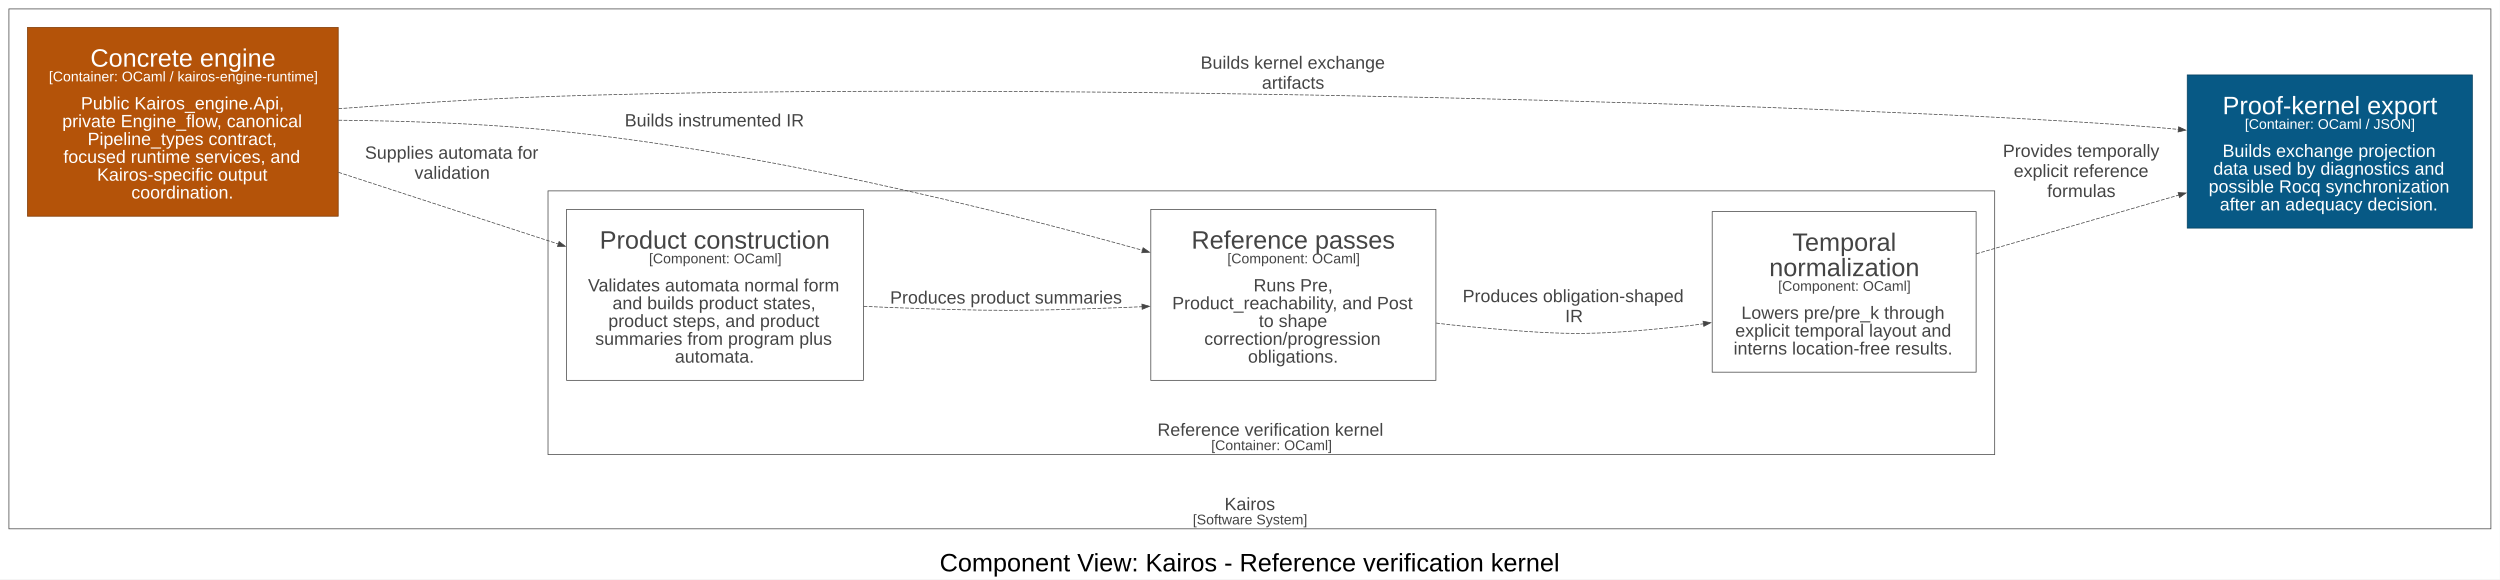
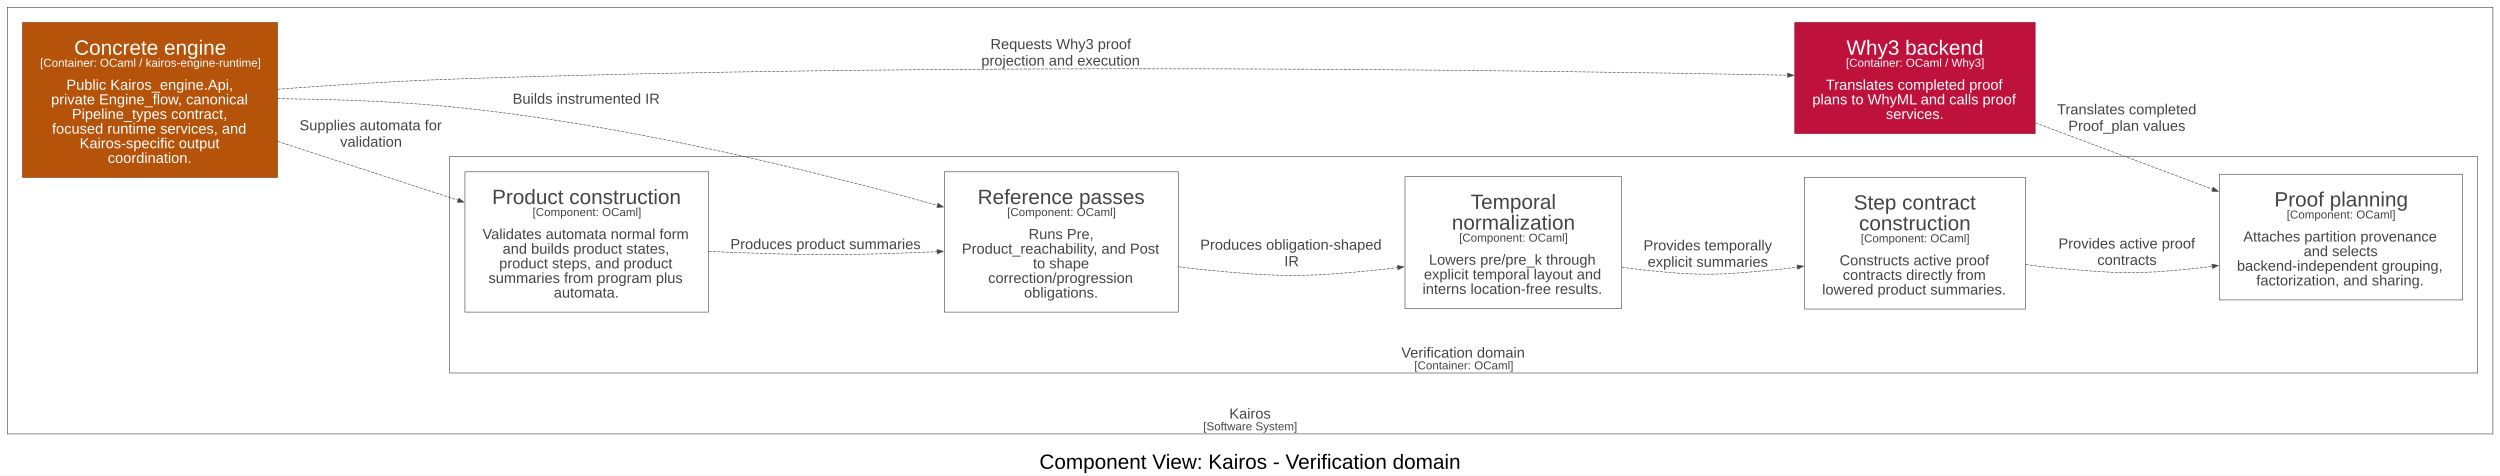
- <svg xmlns="http://www.w3.org/2000/svg" width="3366pt" height="780pt" viewBox="0.00 0.00 3366.00 780.00">
+ <svg xmlns="http://www.w3.org/2000/svg" width="4102pt" height="780pt" viewBox="0.00 0.00 4102.00 780.00">
  <g id="graph0" class="graph" transform="scale(1 1) rotate(0) translate(4 776)">
-     <polygon fill="white" stroke="none" points="-4,4 -4,-776 3361.75,-776 3361.75,4 -4,4" />
-     <text xml:space="preserve" text-anchor="start" x="1261.13" y="-6.7" font-family="Arial" font-size="34.00">Component View: Kairos - Reference verification kernel</text>
+     <polygon fill="white" stroke="none" points="-4,4 -4,-776 4098.35,-776 4098.35,4 -4,4" />
+     <text xml:space="preserve" text-anchor="start" x="1701.43" y="-6.7" font-family="Arial" font-size="34.00">Component View: Kairos - Verification domain</text>
    <g id="clust1" class="cluster">
-       <polygon fill="none" stroke="#444444" points="8,-64 8,-764 3349.75,-764 3349.75,-64 8,-64" />
-       <text xml:space="preserve" text-anchor="start" x="1644.75" y="-89.2" font-family="Arial" font-size="24.00" fill="#444444">Kairos</text>
-       <text xml:space="preserve" text-anchor="start" x="1602" y="-69.95" font-family="Arial" font-size="19.00" fill="#444444">[Software System]</text>
+       <polygon fill="none" stroke="#444444" points="8,-64 8,-764 4086.35,-764 4086.35,-64 8,-64" />
+       <text xml:space="preserve" text-anchor="start" x="2013.05" y="-89.2" font-family="Arial" font-size="24.00" fill="#444444">Kairos</text>
+       <text xml:space="preserve" text-anchor="start" x="1970.3" y="-69.95" font-family="Arial" font-size="19.00" fill="#444444">[Software System]</text>
    </g>
    <g id="clust2" class="cluster">
-       <polygon fill="none" stroke="#444444" points="733.85,-164 733.85,-519 2681.65,-519 2681.65,-164 733.85,-164" />
-       <text xml:space="preserve" text-anchor="start" x="1554.38" y="-189.2" font-family="Arial" font-size="24.00" fill="#444444">Reference verification kernel</text>
-       <text xml:space="preserve" text-anchor="start" x="1626.75" y="-169.95" font-family="Arial" font-size="19.00" fill="#444444">[Container: OCaml]</text>
+       <polygon fill="none" stroke="#444444" points="733.85,-164 733.85,-519 4061.35,-519 4061.35,-164 733.85,-164" />
+       <text xml:space="preserve" text-anchor="start" x="2295.23" y="-189.2" font-family="Arial" font-size="24.00" fill="#444444">Verification domain</text>
+       <text xml:space="preserve" text-anchor="start" x="2316.6" y="-169.95" font-family="Arial" font-size="19.00" fill="#444444">[Container: OCaml]</text>
    </g>
    <g id="22" class="node">
      <polygon fill="#ffffff" stroke="#444444" points="1158.45,-494.1 758.85,-494.1 758.85,-263.9 1158.45,-263.9 1158.45,-494.1" />
      <text xml:space="preserve" text-anchor="start" x="803.4" y="-441.2" font-family="Arial" font-size="34.00" fill="#444444">Product construction</text>
      <text xml:space="preserve" text-anchor="start" x="869.78" y="-421.45" font-family="Arial" font-size="19.00" fill="#444444">[Component: OCaml]</text>
      <text xml:space="preserve" text-anchor="start" x="787.65" y="-383.7" font-family="Arial" font-size="24.00" fill="#444444">Validates automata normal form</text>
      <text xml:space="preserve" text-anchor="start" x="820.65" y="-359.7" font-family="Arial" font-size="24.00" fill="#444444">and builds product states,</text>
      <text xml:space="preserve" text-anchor="start" x="815.03" y="-335.7" font-family="Arial" font-size="24.00" fill="#444444">product steps, and product</text>
      <text xml:space="preserve" text-anchor="start" x="797.4" y="-311.7" font-family="Arial" font-size="24.00" fill="#444444">summaries from program plus</text>
      <text xml:space="preserve" text-anchor="start" x="904.65" y="-287.7" font-family="Arial" font-size="24.00" fill="#444444">automata.</text>
    </g>
    <g id="23" class="node">
      <polygon fill="#ffffff" stroke="#444444" points="1929.3,-494.1 1545.45,-494.1 1545.45,-263.9 1929.3,-263.9 1929.3,-494.1" />
      <text xml:space="preserve" text-anchor="start" x="1600.13" y="-441.2" font-family="Arial" font-size="34.00" fill="#444444">Reference passes</text>
      <text xml:space="preserve" text-anchor="start" x="1648.5" y="-421.45" font-family="Arial" font-size="19.00" fill="#444444">[Component: OCaml]</text>
      <text xml:space="preserve" text-anchor="start" x="1683.75" y="-383.7" font-family="Arial" font-size="24.00" fill="#444444">Runs Pre,</text>
      <text xml:space="preserve" text-anchor="start" x="1574.25" y="-359.7" font-family="Arial" font-size="24.00" fill="#444444">Product_reachability, and Post</text>
      <text xml:space="preserve" text-anchor="start" x="1690.88" y="-335.7" font-family="Arial" font-size="24.00" fill="#444444">to shape</text>
      <text xml:space="preserve" text-anchor="start" x="1617.38" y="-311.7" font-family="Arial" font-size="24.00" fill="#444444">correction/progression</text>
      <text xml:space="preserve" text-anchor="start" x="1676.25" y="-287.7" font-family="Arial" font-size="24.00" fill="#444444">obligations.</text>
    </g>
-     <g id="64" class="edge">
+     <g id="60" class="edge">
      <path fill="none" stroke="#444444" stroke-dasharray="5,2" d="M1158.79,-363.58C1170.85,-362.96 1182.81,-362.42 1194.45,-362 1334.36,-356.94 1369.55,-356.77 1509.45,-362 1517.46,-362.3 1525.62,-362.66 1533.86,-363.06" />
      <polygon fill="#444444" stroke="#444444" points="1533.47,-366.55 1543.63,-363.57 1533.83,-359.56 1533.47,-366.55" />
      <text xml:space="preserve" text-anchor="start" x="1194.45" y="-367.25" font-family="Arial" font-size="24.00" fill="#444444">Produces product summaries</text>
    </g>
    <g id="24" class="node">
-       <polygon fill="#ffffff" stroke="#444444" points="2656.65,-491.1 2301.3,-491.1 2301.3,-274.9 2656.65,-274.9 2656.65,-491.1" />
-       <text xml:space="preserve" text-anchor="start" x="2409.23" y="-438.2" font-family="Arial" font-size="34.00" fill="#444444">Temporal</text>
-       <text xml:space="preserve" text-anchor="start" x="2378.1" y="-404.2" font-family="Arial" font-size="34.00" fill="#444444">normalization</text>
-       <text xml:space="preserve" text-anchor="start" x="2390.1" y="-384.45" font-family="Arial" font-size="19.00" fill="#444444">[Component: OCaml]</text>
-       <text xml:space="preserve" text-anchor="start" x="2340.6" y="-346.7" font-family="Arial" font-size="24.00" fill="#444444">Lowers pre/pre_k through</text>
-       <text xml:space="preserve" text-anchor="start" x="2332.35" y="-322.7" font-family="Arial" font-size="24.00" fill="#444444">explicit temporal layout and</text>
-       <text xml:space="preserve" text-anchor="start" x="2330.1" y="-298.7" font-family="Arial" font-size="24.00" fill="#444444">interns location-free results.</text>
+       <polygon fill="#ffffff" stroke="#444444" points="2656.65,-486.1 2301.3,-486.1 2301.3,-269.9 2656.65,-269.9 2656.65,-486.1" />
+       <text xml:space="preserve" text-anchor="start" x="2409.23" y="-433.2" font-family="Arial" font-size="34.00" fill="#444444">Temporal</text>
+       <text xml:space="preserve" text-anchor="start" x="2378.1" y="-399.2" font-family="Arial" font-size="34.00" fill="#444444">normalization</text>
+       <text xml:space="preserve" text-anchor="start" x="2390.1" y="-379.45" font-family="Arial" font-size="19.00" fill="#444444">[Component: OCaml]</text>
+       <text xml:space="preserve" text-anchor="start" x="2340.6" y="-341.7" font-family="Arial" font-size="24.00" fill="#444444">Lowers pre/pre_k through</text>
+       <text xml:space="preserve" text-anchor="start" x="2332.35" y="-317.7" font-family="Arial" font-size="24.00" fill="#444444">explicit temporal layout and</text>
+       <text xml:space="preserve" text-anchor="start" x="2330.1" y="-293.7" font-family="Arial" font-size="24.00" fill="#444444">interns location-free results.</text>
    </g>
-     <g id="65" class="edge">
-       <path fill="none" stroke="#444444" stroke-dasharray="5,2" d="M1929.62,-341.04C1941.66,-339.45 1953.63,-338.07 1965.3,-337 2098.08,-324.82 2132.72,-322.83 2265.3,-337 2273.31,-337.86 2281.45,-338.89 2289.66,-340.06" />
-       <polygon fill="#444444" stroke="#444444" points="2288.98,-343.5 2299.39,-341.52 2290.02,-336.58 2288.98,-343.5" />
-       <text xml:space="preserve" text-anchor="start" x="1965.3" y="-369.25" font-family="Arial" font-size="24.00" fill="#444444">Produces obligation-shaped</text>
-       <text xml:space="preserve" text-anchor="start" x="2103.3" y="-342.25" font-family="Arial" font-size="24.00" fill="#444444">IR</text>
+     <g id="61" class="edge">
+       <path fill="none" stroke="#444444" stroke-dasharray="5,2" d="M1929.57,-338.33C1941.63,-336.62 1953.61,-335.15 1965.3,-334 2098,-320.97 2132.66,-320.42 2265.3,-334 2273.29,-334.82 2281.43,-335.81 2289.63,-336.93" />
+       <polygon fill="#444444" stroke="#444444" points="2288.95,-340.37 2299.35,-338.32 2289.95,-333.44 2288.95,-340.37" />
+       <text xml:space="preserve" text-anchor="start" x="1965.3" y="-366.25" font-family="Arial" font-size="24.00" fill="#444444">Produces obligation-shaped</text>
+       <text xml:space="preserve" text-anchor="start" x="2103.3" y="-339.25" font-family="Arial" font-size="24.00" fill="#444444">IR</text>
    </g>
    <g id="25" class="node">
-       <polygon fill="#075985" stroke="#043e5d" points="3324.75,-675.1 2940.9,-675.1 2940.9,-468.9 3324.75,-468.9 3324.75,-675.1" />
-       <text xml:space="preserve" text-anchor="start" x="2988.45" y="-622.2" font-family="Arial" font-size="34.00" fill="#ffffff">Proof-kernel export</text>
-       <text xml:space="preserve" text-anchor="start" x="3018.45" y="-602.45" font-family="Arial" font-size="19.00" fill="#ffffff">[Container: OCaml / JSON]</text>
-       <text xml:space="preserve" text-anchor="start" x="2988.45" y="-564.7" font-family="Arial" font-size="24.00" fill="#ffffff">Builds exchange projection</text>
-       <text xml:space="preserve" text-anchor="start" x="2976.08" y="-540.7" font-family="Arial" font-size="24.00" fill="#ffffff">data used by diagnostics and</text>
-       <text xml:space="preserve" text-anchor="start" x="2969.7" y="-516.7" font-family="Arial" font-size="24.00" fill="#ffffff">possible Rocq synchronization</text>
-       <text xml:space="preserve" text-anchor="start" x="2984.7" y="-492.7" font-family="Arial" font-size="24.00" fill="#ffffff">after an adequacy decision.</text>
+       <polygon fill="#ffffff" stroke="#444444" points="3319.13,-485.1 2957.03,-485.1 2957.03,-268.9 3319.13,-268.9 3319.13,-485.1" />
+       <text xml:space="preserve" text-anchor="start" x="3037.58" y="-432.2" font-family="Arial" font-size="34.00" fill="#444444">Step contract</text>
+       <text xml:space="preserve" text-anchor="start" x="3046.2" y="-398.2" font-family="Arial" font-size="34.00" fill="#444444">construction</text>
+       <text xml:space="preserve" text-anchor="start" x="3049.2" y="-378.45" font-family="Arial" font-size="19.00" fill="#444444">[Component: OCaml]</text>
+       <text xml:space="preserve" text-anchor="start" x="3014.33" y="-340.7" font-family="Arial" font-size="24.00" fill="#444444">Constructs active proof</text>
+       <text xml:space="preserve" text-anchor="start" x="3019.58" y="-316.7" font-family="Arial" font-size="24.00" fill="#444444">contracts directly from</text>
+       <text xml:space="preserve" text-anchor="start" x="2985.83" y="-292.7" font-family="Arial" font-size="24.00" fill="#444444">lowered product summaries.</text>
    </g>
-     <g id="67" class="edge">
-       <path fill="none" stroke="#444444" stroke-dasharray="5,2" d="M2656.8,-434.27C2741.13,-458.72 2842.44,-488.09 2929.79,-513.42" />
-       <polygon fill="#444444" stroke="#444444" points="2928.62,-516.72 2939.19,-516.15 2930.57,-510 2928.62,-516.72" />
-       <text xml:space="preserve" text-anchor="start" x="2692.65" y="-564.72" font-family="Arial" font-size="24.00" fill="#444444">Provides temporally</text>
-       <text xml:space="preserve" text-anchor="start" x="2707.28" y="-537.72" font-family="Arial" font-size="24.00" fill="#444444">explicit reference</text>
-       <text xml:space="preserve" text-anchor="start" x="2752.28" y="-510.72" font-family="Arial" font-size="24.00" fill="#444444">formulas</text>
+     <g id="62" class="edge">
+       <path fill="none" stroke="#444444" stroke-dasharray="5,2" d="M2657.08,-337.64C2669.08,-335.8 2681.01,-334.22 2692.65,-333 2786.47,-323.18 2810.98,-324.18 2904.9,-333 2918.19,-334.25 2931.86,-335.89 2945.59,-337.81" />
+       <polygon fill="#444444" stroke="#444444" points="2944.72,-341.22 2955.11,-339.18 2945.72,-334.29 2944.72,-341.22" />
+       <text xml:space="preserve" text-anchor="start" x="2692.65" y="-365.25" font-family="Arial" font-size="24.00" fill="#444444">Provides temporally</text>
+       <text xml:space="preserve" text-anchor="start" x="2699.4" y="-338.25" font-family="Arial" font-size="24.00" fill="#444444">explicit summaries</text>
+     </g>
+     <g id="26" class="node">
+       <polygon fill="#ffffff" stroke="#444444" points="4036.35,-490.1 3637.5,-490.1 3637.5,-283.9 4036.35,-283.9 4036.35,-490.1" />
+       <text xml:space="preserve" text-anchor="start" x="3727.8" y="-437.2" font-family="Arial" font-size="34.00" fill="#444444">Proof planning</text>
+       <text xml:space="preserve" text-anchor="start" x="3748.05" y="-417.45" font-family="Arial" font-size="19.00" fill="#444444">[Component: OCaml]</text>
+       <text xml:space="preserve" text-anchor="start" x="3676.8" y="-379.7" font-family="Arial" font-size="24.00" fill="#444444">Attaches partition provenance</text>
+       <text xml:space="preserve" text-anchor="start" x="3775.8" y="-355.7" font-family="Arial" font-size="24.00" fill="#444444">and selects</text>
+       <text xml:space="preserve" text-anchor="start" x="3666.3" y="-331.7" font-family="Arial" font-size="24.00" fill="#444444">backend-independent grouping,</text>
+       <text xml:space="preserve" text-anchor="start" x="3698.18" y="-307.7" font-family="Arial" font-size="24.00" fill="#444444">factorization, and sharing.</text>
+     </g>
+     <g id="63" class="edge">
+       <path fill="none" stroke="#444444" stroke-dasharray="5,2" d="M3319.6,-341.96C3337,-339.54 3354.43,-337.47 3371.25,-336 3473.19,-327.07 3499.75,-325.06 3601.5,-336 3609.54,-336.86 3617.71,-337.89 3625.95,-339.05" />
+       <polygon fill="#444444" stroke="#444444" points="3625.31,-342.5 3635.71,-340.49 3626.33,-335.57 3625.31,-342.5" />
+       <text xml:space="preserve" text-anchor="start" x="3373.5" y="-368.25" font-family="Arial" font-size="24.00" fill="#444444">Provides active proof</text>
+       <text xml:space="preserve" text-anchor="start" x="3437.25" y="-341.25" font-family="Arial" font-size="24.00" fill="#444444">contracts</text>
    </g>
    <g id="10" class="node">
      <polygon fill="#b45309" stroke="#7d3a06" points="451.35,-739.1 33,-739.1 33,-484.9 451.35,-484.9 451.35,-739.1" />
      <text xml:space="preserve" text-anchor="start" x="117.68" y="-686.2" font-family="Arial" font-size="34.00" fill="#ffffff">Concrete engine</text>
      <text xml:space="preserve" text-anchor="start" x="61.8" y="-666.45" font-family="Arial" font-size="19.00" fill="#ffffff">[Container: OCaml / kairos-engine-runtime]</text>
      <text xml:space="preserve" text-anchor="start" x="104.93" y="-628.7" font-family="Arial" font-size="24.00" fill="#ffffff">Public Kairos_engine.Api,</text>
      <text xml:space="preserve" text-anchor="start" x="79.8" y="-604.7" font-family="Arial" font-size="24.00" fill="#ffffff">private Engine_flow, canonical</text>
      <text xml:space="preserve" text-anchor="start" x="113.93" y="-580.7" font-family="Arial" font-size="24.00" fill="#ffffff">Pipeline_types contract,</text>
      <text xml:space="preserve" text-anchor="start" x="81.3" y="-556.7" font-family="Arial" font-size="24.00" fill="#ffffff">focused runtime services, and</text>
      <text xml:space="preserve" text-anchor="start" x="126.68" y="-532.7" font-family="Arial" font-size="24.00" fill="#ffffff">Kairos-specific output</text>
      <text xml:space="preserve" text-anchor="start" x="172.8" y="-508.7" font-family="Arial" font-size="24.00" fill="#ffffff">coordination.</text>
    </g>
-     <g id="79" class="edge">
+     <g id="72" class="edge">
      <path fill="none" stroke="#444444" stroke-dasharray="5,2" d="M451.75,-543.98C544.95,-513.59 654.59,-477.83 747.92,-447.39" />
      <polygon fill="#444444" stroke="#444444" points="748.78,-450.8 757.2,-444.37 746.61,-444.14 748.78,-450.8" />
      <text xml:space="preserve" text-anchor="start" x="487.35" y="-562.23" font-family="Arial" font-size="24.00" fill="#444444">Supplies automata for</text>
      <text xml:space="preserve" text-anchor="start" x="554.1" y="-535.23" font-family="Arial" font-size="24.00" fill="#444444">validation</text>
    </g>
-     <g id="83" class="edge">
+     <g id="76" class="edge">
      <path fill="none" stroke="#444444" stroke-dasharray="5,2" d="M451.61,-614.13C535.98,-613.3 634.21,-610.21 722.85,-602 1008.67,-575.54 1331.28,-495.64 1534.19,-439.07" />
      <polygon fill="#444444" stroke="#444444" points="1535.12,-442.44 1543.81,-436.38 1533.23,-435.7 1535.12,-442.44" />
      <text xml:space="preserve" text-anchor="start" x="837.15" y="-605.78" font-family="Arial" font-size="24.00" fill="#444444">Builds instrumented IR</text>
    </g>
+     <g id="27" class="node">
+       <polygon fill="#be123c" stroke="#850c2a" points="3335.25,-739.1 2940.9,-739.1 2940.9,-556.9 3335.25,-556.9 3335.25,-739.1" />
+       <text xml:space="preserve" text-anchor="start" x="3025.58" y="-686.2" font-family="Arial" font-size="34.00" fill="#ffffff">Why3 backend</text>
+       <text xml:space="preserve" text-anchor="start" x="3024.83" y="-666.45" font-family="Arial" font-size="19.00" fill="#ffffff">[Container: OCaml / Why3]</text>
+       <text xml:space="preserve" text-anchor="start" x="2991.83" y="-628.7" font-family="Arial" font-size="24.00" fill="#ffffff">Translates completed proof</text>
+       <text xml:space="preserve" text-anchor="start" x="2969.7" y="-604.7" font-family="Arial" font-size="24.00" fill="#ffffff">plans to WhyML and calls proof</text>
+       <text xml:space="preserve" text-anchor="start" x="3090.45" y="-580.7" font-family="Arial" font-size="24.00" fill="#ffffff">services.</text>
+     </g>
    <g id="41" class="edge">
-       <path fill="none" stroke="#444444" stroke-dasharray="5,2" d="M451.63,-629.64C538.77,-636.19 641.15,-642.79 733.85,-646 1374.11,-668.16 2532.63,-634.62 2904.9,-604 2912.87,-603.34 2921,-602.59 2929.19,-601.77" />
-       <polygon fill="#444444" stroke="#444444" points="2929.32,-605.27 2938.9,-600.75 2928.59,-598.31 2929.32,-605.27" />
-       <text xml:space="preserve" text-anchor="start" x="1612.5" y="-683.47" font-family="Arial" font-size="24.00" fill="#444444">Builds kernel exchange</text>
-       <text xml:space="preserve" text-anchor="start" x="1695" y="-656.47" font-family="Arial" font-size="24.00" fill="#444444">artifacts</text>
+       <path fill="none" stroke="#444444" stroke-dasharray="5,2" d="M451.63,-629.6C538.78,-636.14 641.15,-642.75 733.85,-646 1545.8,-674.44 2513,-660.77 2929.49,-652.6" />
+       <polygon fill="#444444" stroke="#444444" points="2929.3,-656.1 2939.23,-652.41 2929.16,-649.1 2929.3,-656.1" />
+       <text xml:space="preserve" text-anchor="start" x="1621.13" y="-695.4" font-family="Arial" font-size="24.00" fill="#444444">Requests Why3 proof</text>
+       <text xml:space="preserve" text-anchor="start" x="1606.13" y="-668.4" font-family="Arial" font-size="24.00" fill="#444444">projection and execution</text>
+     </g>
+     <g id="47" class="edge">
+       <path fill="none" stroke="#444444" stroke-dasharray="5,2" d="M3335.51,-574.43C3426.3,-540.42 3534.21,-500 3626.54,-465.42" />
+       <polygon fill="#444444" stroke="#444444" points="3627.59,-468.77 3635.73,-461.98 3625.14,-462.21 3627.59,-468.77" />
+       <text xml:space="preserve" text-anchor="start" x="3371.25" y="-588.38" font-family="Arial" font-size="24.00" fill="#444444">Translates completed</text>
+       <text xml:space="preserve" text-anchor="start" x="3389.63" y="-561.38" font-family="Arial" font-size="24.00" fill="#444444">Proof_plan values</text>
    </g>
  </g>
</svg>
